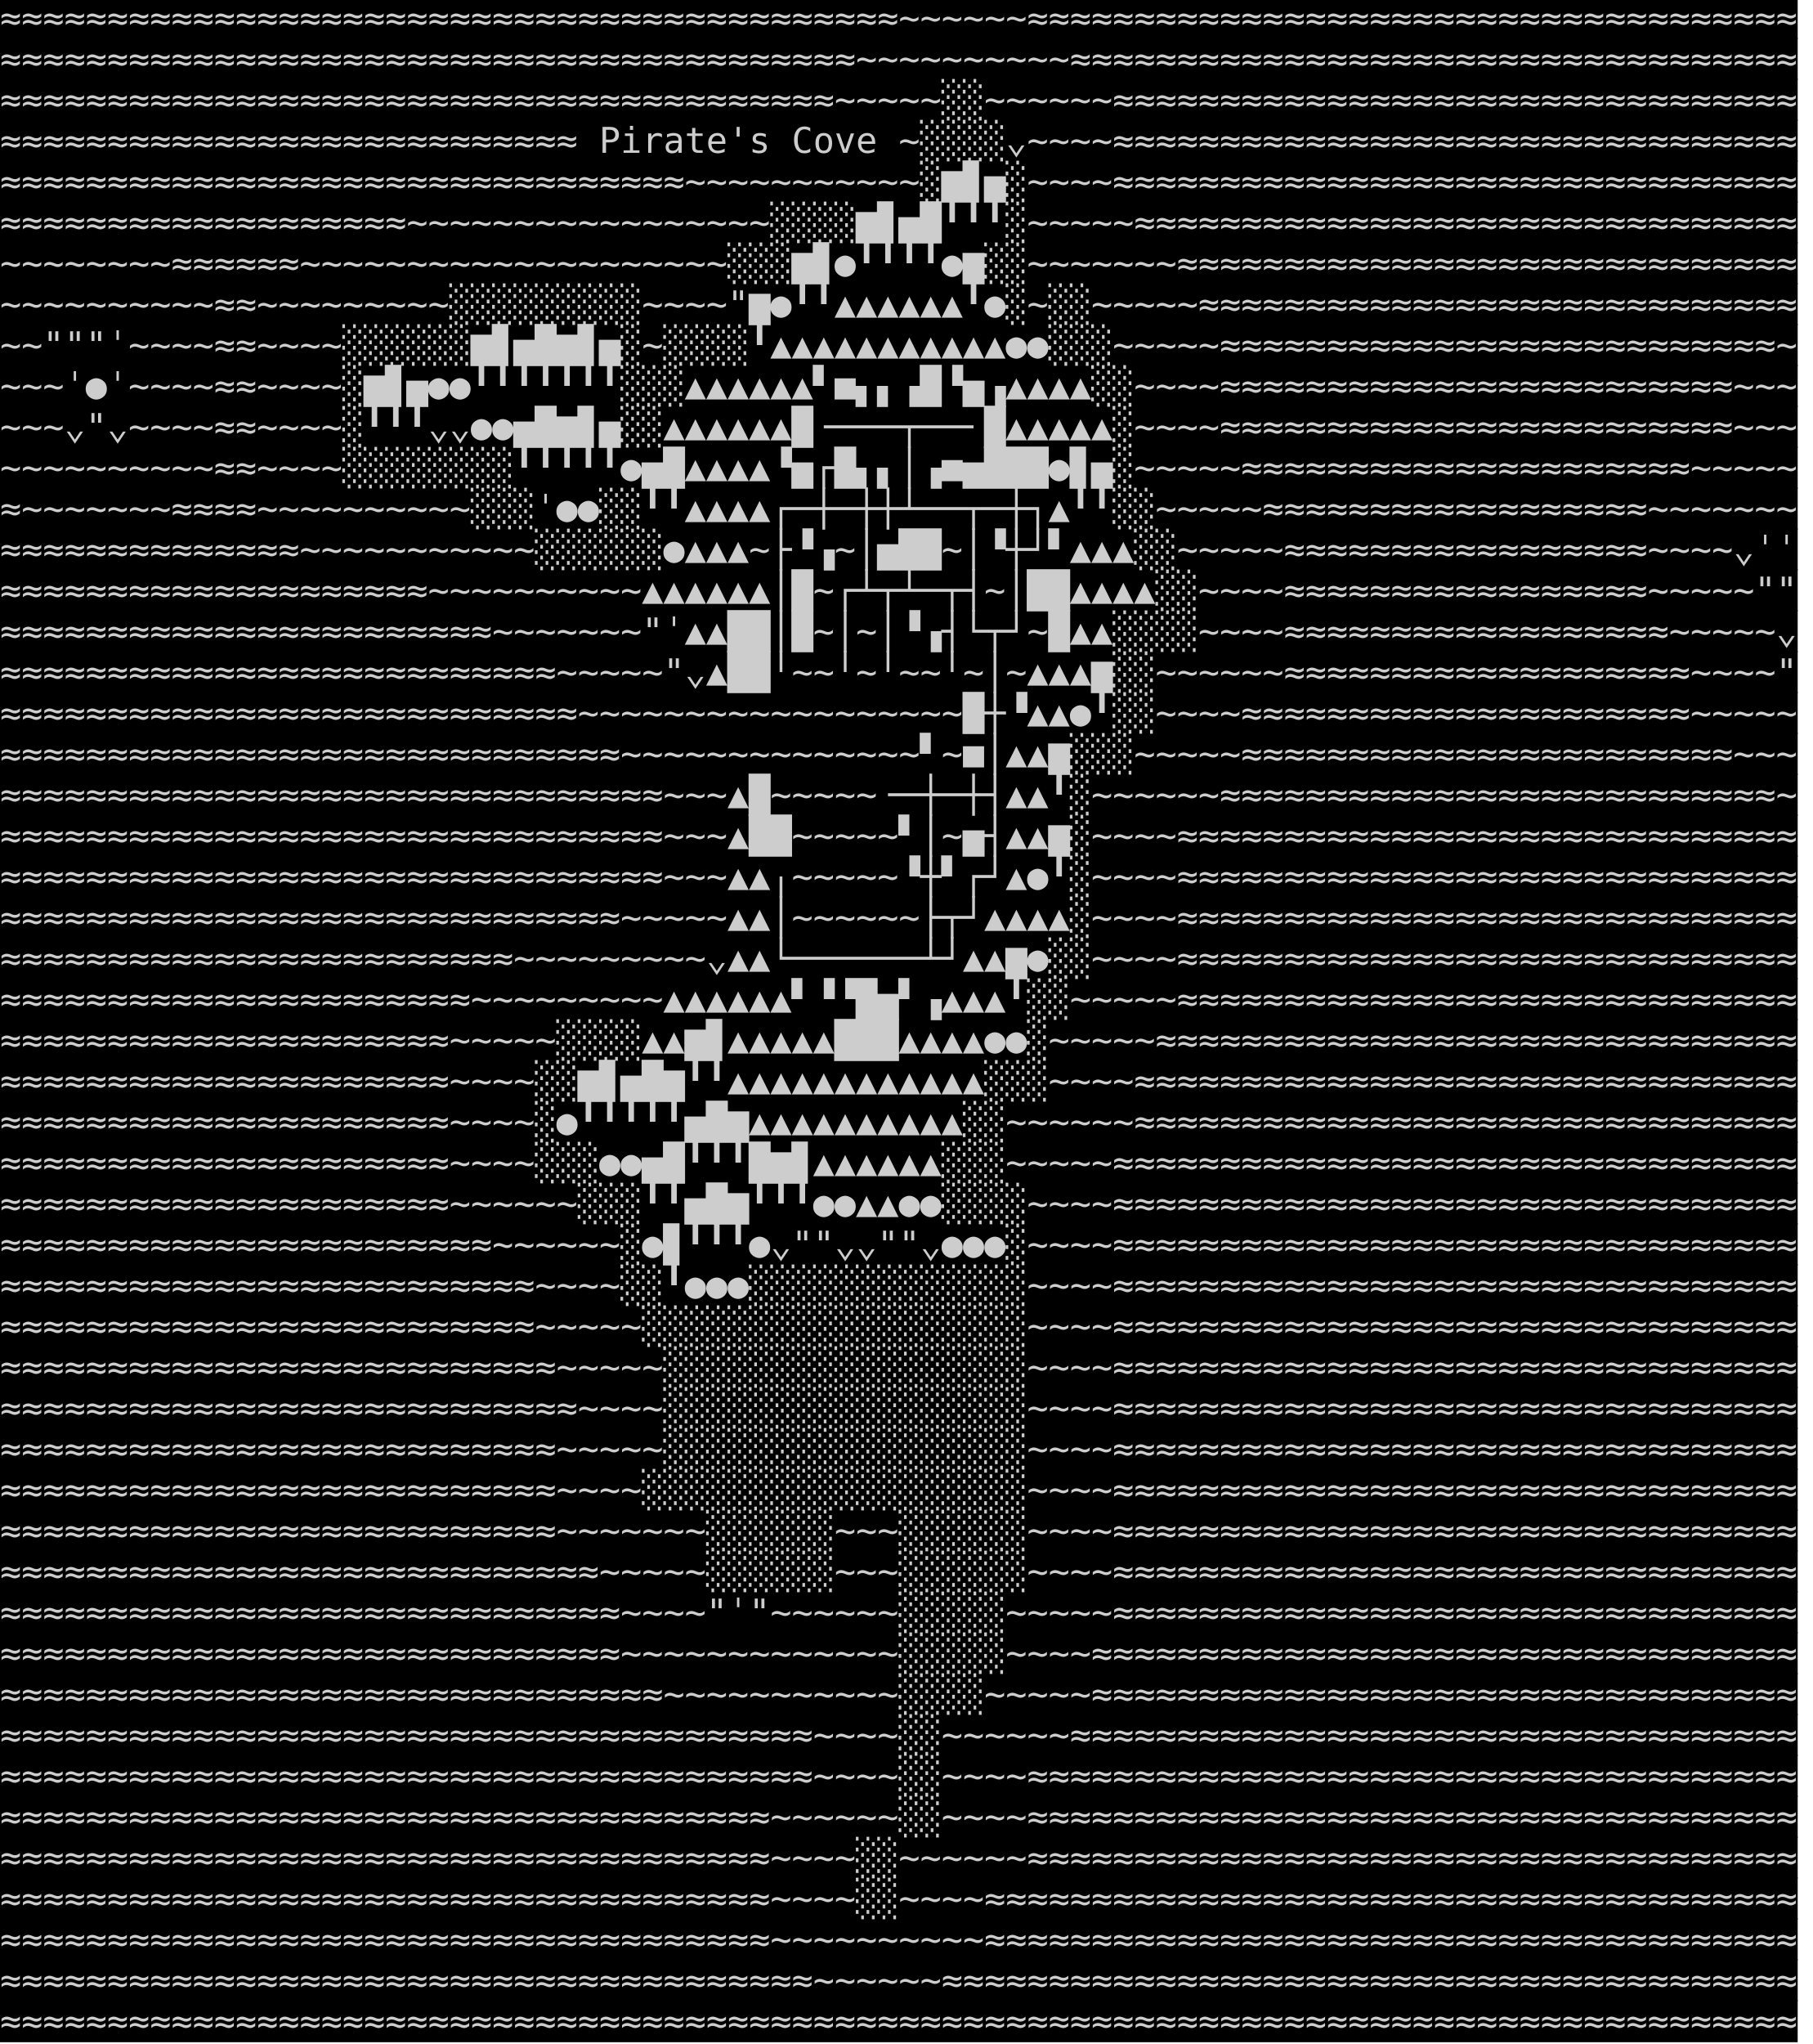
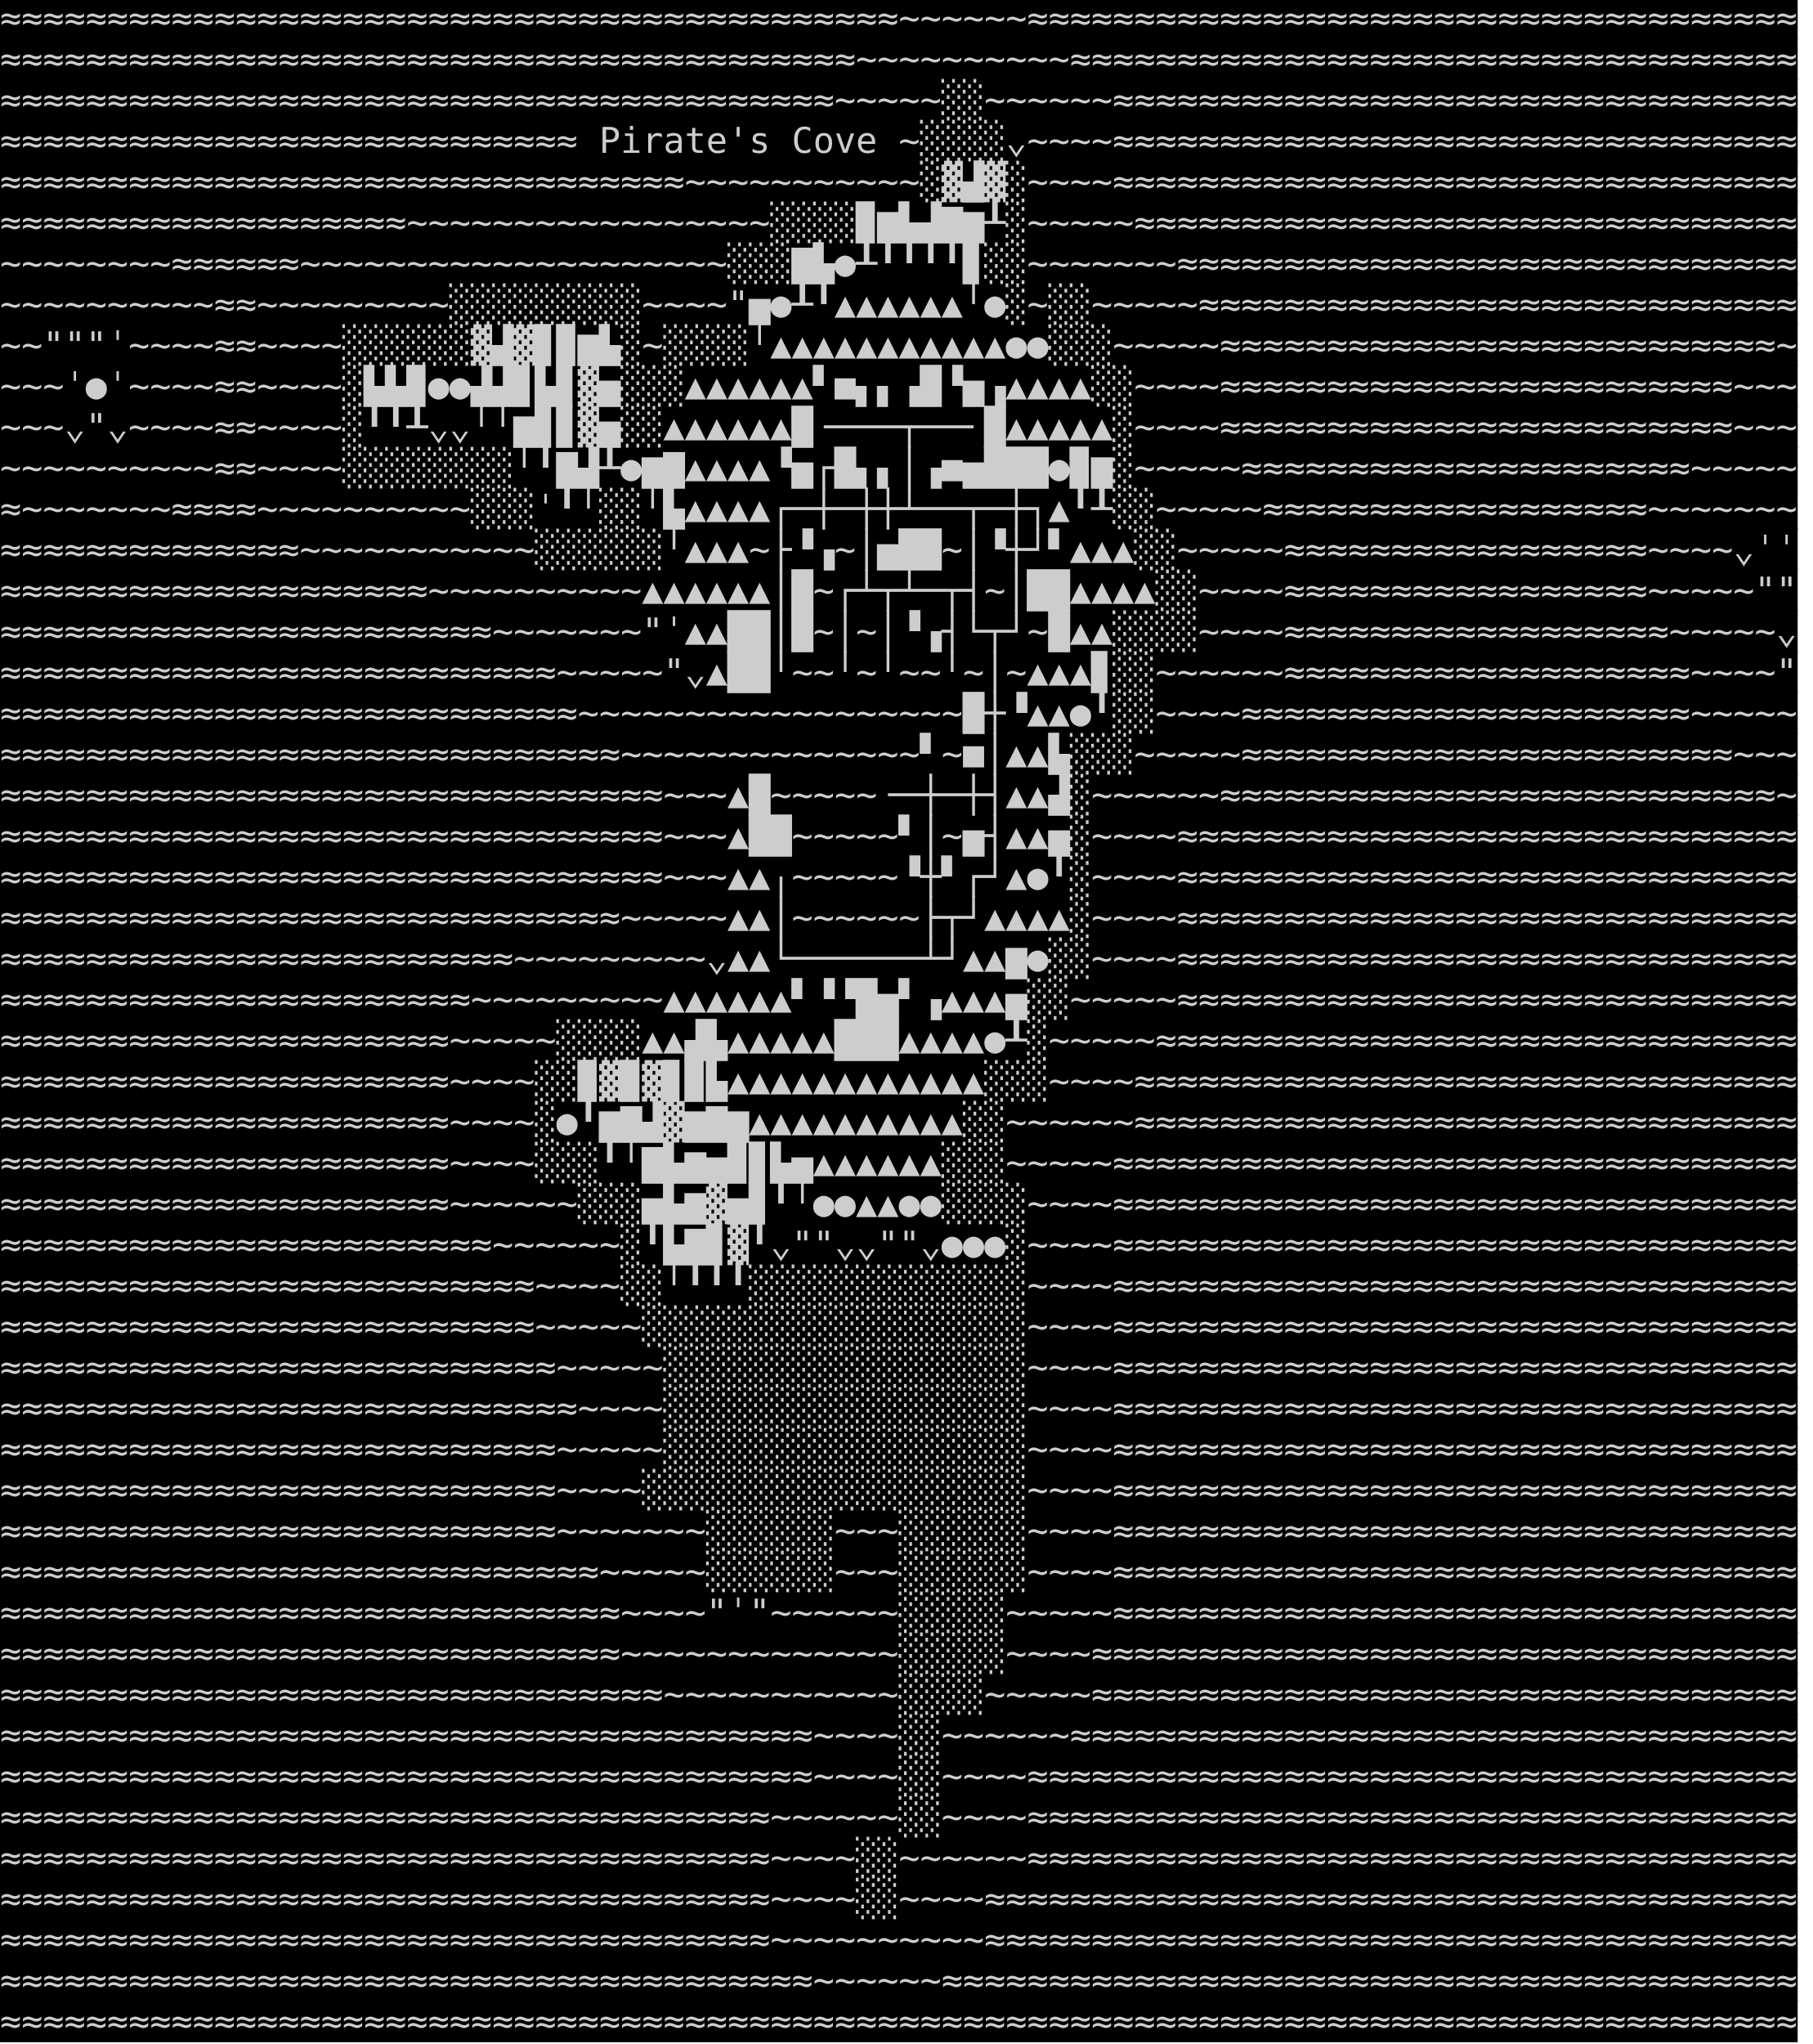
<svg xmlns="http://www.w3.org/2000/svg" version="1.1" width="510.0px" height="575.0px" viewBox="0 0 510.0 575.0" style="letter-spacing:0em;font-size:10px;font-family:'DejaVu Sans Mono';stroke:none">
  <text y="8.5" x="0.0" style="fill:#000000">████████████████████████████████████████████████████████████████████████████████████</text>
█<text y="20.0" x="0.0" style="fill:#000000">████████████████████████████████████████████████████████████████████████████████████</text>
█<text y="31.5" x="0.0" style="fill:#000000">████████████████████████████████████████████████████████████████████████████████████</text>
█<text y="43.0" x="0.0" style="fill:#000000">████████████████████████████████████████████████████████████████████████████████████</text>
█<text y="54.5" x="0.0" style="fill:#000000">████████████████████████████████████████████████████████████████████████████████████</text>
█<text y="66.0" x="0.0" style="fill:#000000">████████████████████████████████████████████████████████████████████████████████████</text>
█<text y="77.5" x="0.0" style="fill:#000000">████████████████████████████████████████████████████████████████████████████████████</text>
█<text y="89.0" x="0.0" style="fill:#000000">████████████████████████████████████████████████████████████████████████████████████</text>
█<text y="100.5" x="0.0" style="fill:#000000">████████████████████████████████████████████████████████████████████████████████████</text>
█<text y="112.0" x="0.0" style="fill:#000000">████████████████████████████████████████████████████████████████████████████████████</text>
█<text y="123.5" x="0.0" style="fill:#000000">████████████████████████████████████████████████████████████████████████████████████</text>
█<text y="135.0" x="0.0" style="fill:#000000">████████████████████████████████████████████████████████████████████████████████████</text>
█<text y="146.5" x="0.0" style="fill:#000000">████████████████████████████████████████████████████████████████████████████████████</text>
█<text y="158.0" x="0.0" style="fill:#000000">████████████████████████████████████████████████████████████████████████████████████</text>
█<text y="169.5" x="0.0" style="fill:#000000">████████████████████████████████████████████████████████████████████████████████████</text>
█<text y="181.0" x="0.0" style="fill:#000000">████████████████████████████████████████████████████████████████████████████████████</text>
█<text y="192.5" x="0.0" style="fill:#000000">████████████████████████████████████████████████████████████████████████████████████</text>
█<text y="204.0" x="0.0" style="fill:#000000">████████████████████████████████████████████████████████████████████████████████████</text>
█<text y="215.5" x="0.0" style="fill:#000000">████████████████████████████████████████████████████████████████████████████████████</text>
█<text y="227.0" x="0.0" style="fill:#000000">████████████████████████████████████████████████████████████████████████████████████</text>
█<text y="238.5" x="0.0" style="fill:#000000">████████████████████████████████████████████████████████████████████████████████████</text>
█<text y="250.0" x="0.0" style="fill:#000000">████████████████████████████████████████████████████████████████████████████████████</text>
█<text y="261.5" x="0.0" style="fill:#000000">████████████████████████████████████████████████████████████████████████████████████</text>
█<text y="273.0" x="0.0" style="fill:#000000">████████████████████████████████████████████████████████████████████████████████████</text>
█<text y="284.5" x="0.0" style="fill:#000000">████████████████████████████████████████████████████████████████████████████████████</text>
█<text y="296.0" x="0.0" style="fill:#000000">████████████████████████████████████████████████████████████████████████████████████</text>
█<text y="307.5" x="0.0" style="fill:#000000">████████████████████████████████████████████████████████████████████████████████████</text>
█<text y="319.0" x="0.0" style="fill:#000000">████████████████████████████████████████████████████████████████████████████████████</text>
█<text y="330.5" x="0.0" style="fill:#000000">████████████████████████████████████████████████████████████████████████████████████</text>
█<text y="342.0" x="0.0" style="fill:#000000">████████████████████████████████████████████████████████████████████████████████████</text>
█<text y="353.5" x="0.0" style="fill:#000000">████████████████████████████████████████████████████████████████████████████████████</text>
█<text y="365.0" x="0.0" style="fill:#000000">████████████████████████████████████████████████████████████████████████████████████</text>
█<text y="376.5" x="0.0" style="fill:#000000">████████████████████████████████████████████████████████████████████████████████████</text>
█<text y="388.0" x="0.0" style="fill:#000000">████████████████████████████████████████████████████████████████████████████████████</text>
█<text y="399.5" x="0.0" style="fill:#000000">████████████████████████████████████████████████████████████████████████████████████</text>
█<text y="411.0" x="0.0" style="fill:#000000">████████████████████████████████████████████████████████████████████████████████████</text>
█<text y="422.5" x="0.0" style="fill:#000000">████████████████████████████████████████████████████████████████████████████████████</text>
█<text y="434.0" x="0.0" style="fill:#000000">████████████████████████████████████████████████████████████████████████████████████</text>
█<text y="445.5" x="0.0" style="fill:#000000">████████████████████████████████████████████████████████████████████████████████████</text>
█<text y="457.0" x="0.0" style="fill:#000000">████████████████████████████████████████████████████████████████████████████████████</text>
█<text y="468.5" x="0.0" style="fill:#000000">████████████████████████████████████████████████████████████████████████████████████</text>
█<text y="480.0" x="0.0" style="fill:#000000">████████████████████████████████████████████████████████████████████████████████████</text>
█<text y="491.5" x="0.0" style="fill:#000000">████████████████████████████████████████████████████████████████████████████████████</text>
█<text y="503.0" x="0.0" style="fill:#000000">████████████████████████████████████████████████████████████████████████████████████</text>
█<text y="514.5" x="0.0" style="fill:#000000">████████████████████████████████████████████████████████████████████████████████████</text>
█<text y="526.0" x="0.0" style="fill:#000000">████████████████████████████████████████████████████████████████████████████████████</text>
█<text y="537.5" x="0.0" style="fill:#000000">████████████████████████████████████████████████████████████████████████████████████</text>
█<text y="549.0" x="0.0" style="fill:#000000">████████████████████████████████████████████████████████████████████████████████████</text>
█<text y="560.5" x="0.0" style="fill:#000000">████████████████████████████████████████████████████████████████████████████████████</text>
█<text y="572.0" x="0.0" style="fill:#000000">████████████████████████████████████████████████████████████████████████████████████</text>
█<text y="8.5" x="0.0" style="fill:#cdcdcd">≈≈≈≈≈≈≈≈≈≈≈≈≈≈≈≈≈≈≈≈≈≈≈≈≈≈≈≈≈≈≈≈≈≈≈≈≈≈≈≈≈≈~~~~~~≈≈≈≈≈≈≈≈≈≈≈≈≈≈≈≈≈≈≈≈≈≈≈≈≈≈≈≈≈≈≈≈≈≈≈≈</text>
≈<text y="20.0" x="0.0" style="fill:#cdcdcd">≈≈≈≈≈≈≈≈≈≈≈≈≈≈≈≈≈≈≈≈≈≈≈≈≈≈≈≈≈≈≈≈≈≈≈≈≈≈≈≈~~~~~~~~~~≈≈≈≈≈≈≈≈≈≈≈≈≈≈≈≈≈≈≈≈≈≈≈≈≈≈≈≈≈≈≈≈≈≈</text>
≈<text y="31.5" x="0.0" style="fill:#cdcdcd">≈≈≈≈≈≈≈≈≈≈≈≈≈≈≈≈≈≈≈≈≈≈≈≈≈≈≈≈≈≈≈≈≈≈≈≈≈≈≈~~~~~░░~~~~~~≈≈≈≈≈≈≈≈≈≈≈≈≈≈≈≈≈≈≈≈≈≈≈≈≈≈≈≈≈≈≈≈</text>
≈<text y="43.0" x="0.0" style="fill:#cdcdcd">≈≈≈≈≈≈≈≈≈≈≈≈≈≈≈≈≈≈≈≈≈≈≈≈≈≈≈ Pirate's Cove ~░░░░⌄~~~~≈≈≈≈≈≈≈≈≈≈≈≈≈≈≈≈≈≈≈≈≈≈≈≈≈≈≈≈≈≈≈≈</text>
- ≈<text y="54.5" x="0.0" style="fill:#cdcdcd">≈≈≈≈≈≈≈≈≈≈≈≈≈≈≈≈≈≈≈≈≈≈≈≈≈≈≈≈≈≈≈≈~~~~~~~~~~~░▆▊▅░~~~~≈≈≈≈≈≈≈≈≈≈≈≈≈≈≈≈≈≈≈≈≈≈≈≈≈≈≈≈≈≈≈≈</text>
- ≈<text y="66.0" x="0.0" style="fill:#cdcdcd">≈≈≈≈≈≈≈≈≈≈≈≈≈≈≈≈≈≈≈~~~~~~~~~~~~~~~~~░░░░▆▊▅█╹╹╹░~~~~~≈≈≈≈≈≈≈≈≈≈≈≈≈≈≈≈≈≈≈≈≈≈≈≈≈≈≈≈≈≈≈</text>
- ≈<text y="77.5" x="0.0" style="fill:#cdcdcd">~~~~~~~~≈≈≈≈≈≈~~~~~~~~~~~~~~~~~~~~░░░▆▊●╹╹╹╹●▆░░~~~~~~~≈≈≈≈≈≈≈≈≈≈≈≈≈≈≈≈≈≈≈≈≈≈≈≈≈≈≈≈≈</text>
- ≈<text y="89.0" x="0.0" style="fill:#cdcdcd">~~~~~~~~~~≈≈~~~~~~~~~░░░░░░░░░~~~~"▆●╹╹▲▲▲▲▲▲╹●░~░░~~~~~≈≈≈≈≈≈≈≈≈≈≈≈≈≈≈≈≈≈≈≈≈≈≈≈≈≈≈≈</text>
- ≈<text y="100.5" x="0.0" style="fill:#cdcdcd">~~"""ˈ~~~~≈≈~~~~░░░░░░▆▊▅█▆▊▅░~░░░░╹▲▲▲▲▲▲▲▲▲▲▲●●░░░~~~~~≈≈≈≈≈≈≈≈≈≈≈≈≈≈≈≈≈≈≈≈≈≈≈≈≈≈~</text>
- ~<text y="112.0" x="0.0" style="fill:#cdcdcd">~~~ˈ●ˈ~~~~≈≈~~~~░▆▊▅●●╹╹╹╹╹╹╹░░░▲▲▲▲▲▲▘■▖▖▗█▝▅▗▲▲▲▲░░~~~~≈≈≈≈≈≈≈≈≈≈≈≈≈≈≈≈≈≈≈≈≈≈≈≈~~~</text>
- ~<text y="123.5" x="0.0" style="fill:#cdcdcd">~~~⌄"⌄~~~~≈≈~~~~░╹╹╹⌄⌄●●▅█▆▊▅░░▲▲▲▲▲▲█╶───┬──╴█▲▲▲▲▲░~~~~≈≈≈≈≈≈≈≈≈≈≈≈≈≈≈≈≈≈≈≈≈≈≈≈~~~</text>
- ~<text y="135.0" x="0.0" style="fill:#cdcdcd">~~~~~~~~~~≈≈~~~~░░░░░░░░╹╹╹╹╹●▅█▲▲▲▲▝▅┌█▖▖│▗■▅███●▊▅░~~~~~≈≈≈≈≈≈≈≈≈≈≈≈≈≈≈≈≈≈≈≈≈~~~~~</text>
- ~<text y="146.5" x="0.0" style="fill:#cdcdcd">≈~~~~~~~≈≈≈≈~~~~~~~~~~░░░ˈ●●░░╹╹▲▲▲▲┌─┼─┼┼┴──┬─┼┐▲╹╹░░~~~~~≈≈≈≈≈≈≈≈≈≈≈≈≈≈≈≈≈≈~~~~~~~</text>
- ~<text y="158.0" x="0.0" style="fill:#cdcdcd">≈≈≈≈≈≈≈≈≈≈≈≈≈≈~~~~~~~~~~~░░░░░░●▲▲▲~├▝▗~│▅██~│▝┼┘▘▲▲▲░░~~~~~≈≈≈≈≈≈≈≈≈≈≈≈≈≈≈≈≈~~~~⌄ˈˈ</text>
+ ≈<text y="54.5" x="0.0" style="fill:#cdcdcd">≈≈≈≈≈≈≈≈≈≈≈≈≈≈≈≈≈≈≈≈≈≈≈≈≈≈≈≈≈≈≈≈~~~~~~~~~~~░▓▟▓░~~~~≈≈≈≈≈≈≈≈≈≈≈≈≈≈≈≈≈≈≈≈≈≈≈≈≈≈≈≈≈≈≈≈</text>
+ ≈<text y="66.0" x="0.0" style="fill:#cdcdcd">≈≈≈≈≈≈≈≈≈≈≈≈≈≈≈≈≈≈≈~~~~~~~~~~~~~~~~~░░░░▉▆▙▟▇▆┸░~~~~~≈≈≈≈≈≈≈≈≈≈≈≈≈≈≈≈≈≈≈≈≈≈≈≈≈≈≈≈≈≈≈</text>
+ ≈<text y="77.5" x="0.0" style="fill:#cdcdcd">~~~~~~~~≈≈≈≈≈≈~~~~~~~~~~~~~~~~~~~~░░░▇▙●┸╹╹╹╹▊░░~~~~~~~≈≈≈≈≈≈≈≈≈≈≈≈≈≈≈≈≈≈≈≈≈≈≈≈≈≈≈≈≈</text>
+ ≈<text y="89.0" x="0.0" style="fill:#cdcdcd">~~~~~~~~~~≈≈~~~~~~~~~░░░░░░░░░~~~~"▅●┸╹▲▲▲▲▲▲╵●░~░░~~~~~≈≈≈≈≈≈≈≈≈≈≈≈≈≈≈≈≈≈≈≈≈≈≈≈≈≈≈≈</text>
+ ≈<text y="100.5" x="0.0" style="fill:#cdcdcd">~~"""ˈ~~~~≈≈~~~~░░░░░░▓▟▓▊▉▆▙░~░░░░╵▲▲▲▲▲▲▲▲▲▲▲●●░░░~~~~~≈≈≈≈≈≈≈≈≈≈≈≈≈≈≈≈≈≈≈≈≈≈≈≈≈≈~</text>
+ ~<text y="112.0" x="0.0" style="fill:#cdcdcd">~~~ˈ●ˈ~~~~≈≈~~~~░▙▙▉●●▟▟▊▙▊▓▅░░░▲▲▲▲▲▲▘■▖▖▗█▝▅▗▲▲▲▲░░~~~~≈≈≈≈≈≈≈≈≈≈≈≈≈≈≈≈≈≈≈≈≈≈≈≈~~~</text>
+ ~<text y="123.5" x="0.0" style="fill:#cdcdcd">~~~⌄"⌄~~~~≈≈~~~~░╹╹┸⌄⌄╵╵▆▊▊▓▅░░▲▲▲▲▲▲█╶───┬──╴█▲▲▲▲▲░~~~~≈≈≈≈≈≈≈≈≈≈≈≈≈≈≈≈≈≈≈≈≈≈≈≈~~~</text>
+ ~<text y="135.0" x="0.0" style="fill:#cdcdcd">~~~~~~~~~~≈≈~~~~░░░░░░░░╵╹▇▟┸●▆▇▲▲▲▲▝▅┌█▖▖│▗■▅███●▉▆░~~~~~≈≈≈≈≈≈≈≈≈≈≈≈≈≈≈≈≈≈≈≈≈~~~~~</text>
+ ~<text y="146.5" x="0.0" style="fill:#cdcdcd">≈~~~~~~~≈≈≈≈~~~~~~~~~~░░░ˈ╹╵░░╵▙▲▲▲▲┌─┼─┼┼┴──┬─┼┐▲╹┸░░~~~~~≈≈≈≈≈≈≈≈≈≈≈≈≈≈≈≈≈≈~~~~~~~</text>
+ ~<text y="158.0" x="0.0" style="fill:#cdcdcd">≈≈≈≈≈≈≈≈≈≈≈≈≈≈~~~~~~~~~~~░░░░░░╵▲▲▲~├▝▗~│▅██~│▝┼┘▘▲▲▲░░~~~~~≈≈≈≈≈≈≈≈≈≈≈≈≈≈≈≈≈~~~~⌄ˈˈ</text>
ˈ<text y="169.5" x="0.0" style="fill:#cdcdcd">≈≈≈≈≈≈≈≈≈≈≈≈≈≈≈≈≈≈≈≈~~~~~~~~~~▲▲▲▲▲▲│█~┌┴┬┴─┬┤~│██▲▲▲▲░░~~~~≈≈≈≈≈≈≈≈≈≈≈≈≈≈≈≈≈~~~~~""</text>
"<text y="181.0" x="0.0" style="fill:#cdcdcd">≈≈≈≈≈≈≈≈≈≈≈≈≈≈≈≈≈≈≈≈≈≈≈~~~~~~~"ˈ▲▲██│█~│~│▝▗┤└┬┘~█▲▲░░░░~~~~≈≈≈≈≈≈≈≈≈≈≈≈≈≈≈≈≈≈~~~~~⌄</text>
- "<text y="192.5" x="0.0" style="fill:#cdcdcd">≈≈≈≈≈≈≈≈≈≈≈≈≈≈≈≈≈≈≈≈≈≈≈≈≈≈~~~~~"⌄▲██╵~~╵~╵~~╵~│~▲▲▲▆░░~~~~~~≈≈≈≈≈≈≈≈≈≈≈≈≈≈≈≈≈≈≈~~~~"</text>
+ "<text y="192.5" x="0.0" style="fill:#cdcdcd">≈≈≈≈≈≈≈≈≈≈≈≈≈≈≈≈≈≈≈≈≈≈≈≈≈≈~~~~~"⌄▲██╵~~╵~╵~~╵~│~▲▲▲▊░░~~~~~~≈≈≈≈≈≈≈≈≈≈≈≈≈≈≈≈≈≈≈~~~~"</text>
"<text y="204.0" x="0.0" style="fill:#cdcdcd">≈≈≈≈≈≈≈≈≈≈≈≈≈≈≈≈≈≈≈≈≈≈≈≈≈≈≈~~~~~~~~~~~~~~~~~~█┼▝▲▲●╹░░~~~~≈≈≈≈≈≈≈≈≈≈≈≈≈≈≈≈≈≈≈≈≈~~~~~</text>
- ~<text y="215.5" x="0.0" style="fill:#cdcdcd">≈≈≈≈≈≈≈≈≈≈≈≈≈≈≈≈≈≈≈≈≈≈≈≈≈≈≈≈≈~~~~~~~~~~~~~~▘~■│▲▲▆░░░~~~~~≈≈≈≈≈≈≈≈≈≈≈≈≈≈≈≈≈≈≈≈≈≈≈~~~</text>
- ~<text y="227.0" x="0.0" style="fill:#cdcdcd">≈≈≈≈≈≈≈≈≈≈≈≈≈≈≈≈≈≈≈≈≈≈≈≈≈≈≈≈≈≈≈~~~▲█~~~~~╶─┼─┼┤▲▲╹░~~~~~~≈≈≈≈≈≈≈≈≈≈≈≈≈≈≈≈≈≈≈≈≈≈≈≈≈≈~</text>
- ~<text y="238.5" x="0.0" style="fill:#cdcdcd">≈≈≈≈≈≈≈≈≈≈≈≈≈≈≈≈≈≈≈≈≈≈≈≈≈≈≈≈≈≈≈~~~▲██~~~~~▘│~▅┤▲▲▆░~~~~≈≈≈≈≈≈≈≈≈≈≈≈≈≈≈≈≈≈≈≈≈≈≈≈≈≈≈≈≈</text>
+ ~<text y="215.5" x="0.0" style="fill:#cdcdcd">≈≈≈≈≈≈≈≈≈≈≈≈≈≈≈≈≈≈≈≈≈≈≈≈≈≈≈≈≈~~~~~~~~~~~~~~▘~■│▲▲▙░░░~~~~~≈≈≈≈≈≈≈≈≈≈≈≈≈≈≈≈≈≈≈≈≈≈≈~~~</text>
+ ~<text y="227.0" x="0.0" style="fill:#cdcdcd">≈≈≈≈≈≈≈≈≈≈≈≈≈≈≈≈≈≈≈≈≈≈≈≈≈≈≈≈≈≈≈~~~▲█~~~~~╶─┼─┼┤▲▲▟░~~~~~~≈≈≈≈≈≈≈≈≈≈≈≈≈≈≈≈≈≈≈≈≈≈≈≈≈≈~</text>
+ ~<text y="238.5" x="0.0" style="fill:#cdcdcd">≈≈≈≈≈≈≈≈≈≈≈≈≈≈≈≈≈≈≈≈≈≈≈≈≈≈≈≈≈≈≈~~~▲██~~~~~▘│~▅┤▲▲▅░~~~~≈≈≈≈≈≈≈≈≈≈≈≈≈≈≈≈≈≈≈≈≈≈≈≈≈≈≈≈≈</text>
≈<text y="250.0" x="0.0" style="fill:#cdcdcd">≈≈≈≈≈≈≈≈≈≈≈≈≈≈≈≈≈≈≈≈≈≈≈≈≈≈≈≈≈≈≈~~~▲▲╷~~~~~▝┼▘┌┘▲●╹░~~~~≈≈≈≈≈≈≈≈≈≈≈≈≈≈≈≈≈≈≈≈≈≈≈≈≈≈≈≈≈</text>
≈<text y="261.5" x="0.0" style="fill:#cdcdcd">≈≈≈≈≈≈≈≈≈≈≈≈≈≈≈≈≈≈≈≈≈≈≈≈≈≈≈≈≈~~~~~▲▲│~~~~~~├┬┘▲▲▲▲░~~~~≈≈≈≈≈≈≈≈≈≈≈≈≈≈≈≈≈≈≈≈≈≈≈≈≈≈≈≈≈</text>
≈<text y="273.0" x="0.0" style="fill:#cdcdcd">≈≈≈≈≈≈≈≈≈≈≈≈≈≈≈≈≈≈≈≈≈≈≈≈~~~~~~~~~⌄▲▲└──────┴┘▲▲▆●░░~~~~≈≈≈≈≈≈≈≈≈≈≈≈≈≈≈≈≈≈≈≈≈≈≈≈≈≈≈≈≈</text>
- ≈<text y="284.5" x="0.0" style="fill:#cdcdcd">≈≈≈≈≈≈≈≈≈≈≈≈≈≈≈≈≈≈≈≈≈≈~~~~~~~~~▲▲▲▲▲▲▘▝▝█▅▘▗▲▲▲╹░░~~~~~≈≈≈≈≈≈≈≈≈≈≈≈≈≈≈≈≈≈≈≈≈≈≈≈≈≈≈≈≈</text>
- ≈<text y="296.0" x="0.0" style="fill:#cdcdcd">≈≈≈≈≈≈≈≈≈≈≈≈≈≈≈≈≈≈≈≈≈~~~~~░░░░▲▲▆▊▲▲▲▲▲███▲▲▲▲●●░~~~~~≈≈≈≈≈≈≈≈≈≈≈≈≈≈≈≈≈≈≈≈≈≈≈≈≈≈≈≈≈≈</text>
- ≈<text y="307.5" x="0.0" style="fill:#cdcdcd">≈≈≈≈≈≈≈≈≈≈≈≈≈≈≈≈≈≈≈≈≈~~~~░░▆▊▅█▆╹╹▲▲▲▲▲▲▲▲▲▲▲▲░░░~~~~≈≈≈≈≈≈≈≈≈≈≈≈≈≈≈≈≈≈≈≈≈≈≈≈≈≈≈≈≈≈≈</text>
- ≈<text y="319.0" x="0.0" style="fill:#cdcdcd">≈≈≈≈≈≈≈≈≈≈≈≈≈≈≈≈≈≈≈≈≈~~~~░●╹╹╹╹╹▅█▆▲▲▲▲▲▲▲▲▲▲░░~~~~~~≈≈≈≈≈≈≈≈≈≈≈≈≈≈≈≈≈≈≈≈≈≈≈≈≈≈≈≈≈≈≈</text>
- ≈<text y="330.5" x="0.0" style="fill:#cdcdcd">≈≈≈≈≈≈≈≈≈≈≈≈≈≈≈≈≈≈≈≈≈~~~~░░░●●▅█╹╹╹█▆▊▲▲▲▲▲▲░░░~~~~~≈≈≈≈≈≈≈≈≈≈≈≈≈≈≈≈≈≈≈≈≈≈≈≈≈≈≈≈≈≈≈≈</text>
- ≈<text y="342.0" x="0.0" style="fill:#cdcdcd">≈≈≈≈≈≈≈≈≈≈≈≈≈≈≈≈≈≈≈≈≈~~~~~~░░░╹╹▅█▆╹╹╹●●▲▲●●░░░░~~~~≈≈≈≈≈≈≈≈≈≈≈≈≈≈≈≈≈≈≈≈≈≈≈≈≈≈≈≈≈≈≈≈</text>
- ≈<text y="353.5" x="0.0" style="fill:#cdcdcd">≈≈≈≈≈≈≈≈≈≈≈≈≈≈≈≈≈≈≈≈≈≈≈~~~~~~░●▊╹╹╹●⌄""⌄⌄""⌄●●●░~~~~≈≈≈≈≈≈≈≈≈≈≈≈≈≈≈≈≈≈≈≈≈≈≈≈≈≈≈≈≈≈≈≈</text>
- ≈<text y="365.0" x="0.0" style="fill:#cdcdcd">≈≈≈≈≈≈≈≈≈≈≈≈≈≈≈≈≈≈≈≈≈≈≈≈≈~~~~░░╹●●●░░░░░░░░░░░░░~~~~≈≈≈≈≈≈≈≈≈≈≈≈≈≈≈≈≈≈≈≈≈≈≈≈≈≈≈≈≈≈≈≈</text>
+ ≈<text y="284.5" x="0.0" style="fill:#cdcdcd">≈≈≈≈≈≈≈≈≈≈≈≈≈≈≈≈≈≈≈≈≈≈~~~~~~~~~▲▲▲▲▲▲▘▝▝█▅▘▗▲▲▲▅░░~~~~~≈≈≈≈≈≈≈≈≈≈≈≈≈≈≈≈≈≈≈≈≈≈≈≈≈≈≈≈≈</text>
+ ≈<text y="296.0" x="0.0" style="fill:#cdcdcd">≈≈≈≈≈≈≈≈≈≈≈≈≈≈≈≈≈≈≈≈≈~~~~~░░░░▲▲▟▙▲▲▲▲▲███▲▲▲▲●┸░~~~~~≈≈≈≈≈≈≈≈≈≈≈≈≈≈≈≈≈≈≈≈≈≈≈≈≈≈≈≈≈≈</text>
+ ≈<text y="307.5" x="0.0" style="fill:#cdcdcd">≈≈≈≈≈≈≈≈≈≈≈≈≈≈≈≈≈≈≈≈≈~~~~░░▉▓▉▓▊▉▙▲▲▲▲▲▲▲▲▲▲▲▲░░░~~~~≈≈≈≈≈≈≈≈≈≈≈≈≈≈≈≈≈≈≈≈≈≈≈≈≈≈≈≈≈≈≈</text>
+ ≈<text y="319.0" x="0.0" style="fill:#cdcdcd">≈≈≈≈≈≈≈≈≈≈≈≈≈≈≈≈≈≈≈≈≈~~~~░●╹▆▇▟▓▆▇▆▲▲▲▲▲▲▲▲▲▲░░~~~~~~≈≈≈≈≈≈≈≈≈≈≈≈≈≈≈≈≈≈≈≈≈≈≈≈≈≈≈≈≈≈≈</text>
+ ≈<text y="330.5" x="0.0" style="fill:#cdcdcd">≈≈≈≈≈≈≈≈≈≈≈≈≈≈≈≈≈≈≈≈≈~~~~░░░╹╵▇▙▆▅▉▊▙▅▲▲▲▲▲▲░░░~~~~~≈≈≈≈≈≈≈≈≈≈≈≈≈≈≈≈≈≈≈≈≈≈≈≈≈≈≈≈≈≈≈≈</text>
+ ≈<text y="342.0" x="0.0" style="fill:#cdcdcd">≈≈≈≈≈≈≈≈≈≈≈≈≈≈≈≈≈≈≈≈≈~~~~~~░░░▅▙▆▓▅▊╹╵●●▲▲●●░░░░~~~~≈≈≈≈≈≈≈≈≈≈≈≈≈≈≈≈≈≈≈≈≈≈≈≈≈≈≈≈≈≈≈≈</text>
+ ≈<text y="353.5" x="0.0" style="fill:#cdcdcd">≈≈≈≈≈≈≈≈≈≈≈≈≈≈≈≈≈≈≈≈≈≈≈~~~~~~░╹▙▇▊▓╹⌄""⌄⌄""⌄●●●░~~~~≈≈≈≈≈≈≈≈≈≈≈≈≈≈≈≈≈≈≈≈≈≈≈≈≈≈≈≈≈≈≈≈</text>
+ ≈<text y="365.0" x="0.0" style="fill:#cdcdcd">≈≈≈≈≈≈≈≈≈≈≈≈≈≈≈≈≈≈≈≈≈≈≈≈≈~~~~░░╵╹╹╹░░░░░░░░░░░░░~~~~≈≈≈≈≈≈≈≈≈≈≈≈≈≈≈≈≈≈≈≈≈≈≈≈≈≈≈≈≈≈≈≈</text>
≈<text y="376.5" x="0.0" style="fill:#cdcdcd">≈≈≈≈≈≈≈≈≈≈≈≈≈≈≈≈≈≈≈≈≈≈≈≈≈~~~~~░░░░░░░░░░░░░░░░░░~~~~≈≈≈≈≈≈≈≈≈≈≈≈≈≈≈≈≈≈≈≈≈≈≈≈≈≈≈≈≈≈≈≈</text>
≈<text y="388.0" x="0.0" style="fill:#cdcdcd">≈≈≈≈≈≈≈≈≈≈≈≈≈≈≈≈≈≈≈≈≈≈≈≈≈≈~~~~~░░░░░░░░░░░░░░░░░~~~~≈≈≈≈≈≈≈≈≈≈≈≈≈≈≈≈≈≈≈≈≈≈≈≈≈≈≈≈≈≈≈≈</text>
≈<text y="399.5" x="0.0" style="fill:#cdcdcd">≈≈≈≈≈≈≈≈≈≈≈≈≈≈≈≈≈≈≈≈≈≈≈≈≈≈≈~~~~░░░░░░░░░░░░░░░░░~~~~≈≈≈≈≈≈≈≈≈≈≈≈≈≈≈≈≈≈≈≈≈≈≈≈≈≈≈≈≈≈≈≈</text>
≈<text y="411.0" x="0.0" style="fill:#cdcdcd">≈≈≈≈≈≈≈≈≈≈≈≈≈≈≈≈≈≈≈≈≈≈≈≈≈≈~~~~~░░░░░░░░░░░░░░░░░~~~~≈≈≈≈≈≈≈≈≈≈≈≈≈≈≈≈≈≈≈≈≈≈≈≈≈≈≈≈≈≈≈≈</text>
≈<text y="422.5" x="0.0" style="fill:#cdcdcd">≈≈≈≈≈≈≈≈≈≈≈≈≈≈≈≈≈≈≈≈≈≈≈≈≈≈~~~~░░░░░░░░░░░░░░░░░░~~~~≈≈≈≈≈≈≈≈≈≈≈≈≈≈≈≈≈≈≈≈≈≈≈≈≈≈≈≈≈≈≈≈</text>
≈<text y="434.0" x="0.0" style="fill:#cdcdcd">≈≈≈≈≈≈≈≈≈≈≈≈≈≈≈≈≈≈≈≈≈≈≈≈≈≈~~~~~~~░░░░░░~~~░░░░░░~~~~≈≈≈≈≈≈≈≈≈≈≈≈≈≈≈≈≈≈≈≈≈≈≈≈≈≈≈≈≈≈≈≈</text>
≈<text y="445.5" x="0.0" style="fill:#cdcdcd">≈≈≈≈≈≈≈≈≈≈≈≈≈≈≈≈≈≈≈≈≈≈≈≈≈≈≈≈~~~~~░░░░░░~~~░░░░░░~~~~≈≈≈≈≈≈≈≈≈≈≈≈≈≈≈≈≈≈≈≈≈≈≈≈≈≈≈≈≈≈≈≈</text>
≈<text y="457.0" x="0.0" style="fill:#cdcdcd">≈≈≈≈≈≈≈≈≈≈≈≈≈≈≈≈≈≈≈≈≈≈≈≈≈≈≈≈≈~~~~"ˈ"~~~~~~░░░░░~~~~~≈≈≈≈≈≈≈≈≈≈≈≈≈≈≈≈≈≈≈≈≈≈≈≈≈≈≈≈≈≈≈≈</text>
≈<text y="468.5" x="0.0" style="fill:#cdcdcd">≈≈≈≈≈≈≈≈≈≈≈≈≈≈≈≈≈≈≈≈≈≈≈≈≈≈≈≈≈~~~~~~~~~~~~~░░░░░~~~~≈≈≈≈≈≈≈≈≈≈≈≈≈≈≈≈≈≈≈≈≈≈≈≈≈≈≈≈≈≈≈≈≈</text>
≈<text y="480.0" x="0.0" style="fill:#cdcdcd">≈≈≈≈≈≈≈≈≈≈≈≈≈≈≈≈≈≈≈≈≈≈≈≈≈≈≈≈≈≈≈~~~~~~~~~~~░░░░~~~~~≈≈≈≈≈≈≈≈≈≈≈≈≈≈≈≈≈≈≈≈≈≈≈≈≈≈≈≈≈≈≈≈≈</text>
≈<text y="491.5" x="0.0" style="fill:#cdcdcd">≈≈≈≈≈≈≈≈≈≈≈≈≈≈≈≈≈≈≈≈≈≈≈≈≈≈≈≈≈≈≈≈≈≈≈≈≈≈~~~~░░~~~~~~≈≈≈≈≈≈≈≈≈≈≈≈≈≈≈≈≈≈≈≈≈≈≈≈≈≈≈≈≈≈≈≈≈≈</text>
≈<text y="503.0" x="0.0" style="fill:#cdcdcd">≈≈≈≈≈≈≈≈≈≈≈≈≈≈≈≈≈≈≈≈≈≈≈≈≈≈≈≈≈≈≈≈≈≈≈≈≈≈~~~~░░~~~~≈≈≈≈≈≈≈≈≈≈≈≈≈≈≈≈≈≈≈≈≈≈≈≈≈≈≈≈≈≈≈≈≈≈≈≈</text>
≈<text y="514.5" x="0.0" style="fill:#cdcdcd">≈≈≈≈≈≈≈≈≈≈≈≈≈≈≈≈≈≈≈≈≈≈≈≈≈≈≈≈≈≈≈≈≈≈≈≈~~~~~~░░~~~~≈≈≈≈≈≈≈≈≈≈≈≈≈≈≈≈≈≈≈≈≈≈≈≈≈≈≈≈≈≈≈≈≈≈≈≈</text>
≈<text y="526.0" x="0.0" style="fill:#cdcdcd">≈≈≈≈≈≈≈≈≈≈≈≈≈≈≈≈≈≈≈≈≈≈≈≈≈≈≈≈≈≈≈≈≈≈≈≈~~~~░░~~~~~~≈≈≈≈≈≈≈≈≈≈≈≈≈≈≈≈≈≈≈≈≈≈≈≈≈≈≈≈≈≈≈≈≈≈≈≈</text>
≈<text y="537.5" x="0.0" style="fill:#cdcdcd">≈≈≈≈≈≈≈≈≈≈≈≈≈≈≈≈≈≈≈≈≈≈≈≈≈≈≈≈≈≈≈≈≈≈≈≈~~~~░░~~~~≈≈≈≈≈≈≈≈≈≈≈≈≈≈≈≈≈≈≈≈≈≈≈≈≈≈≈≈≈≈≈≈≈≈≈≈≈≈</text>
≈<text y="549.0" x="0.0" style="fill:#cdcdcd">≈≈≈≈≈≈≈≈≈≈≈≈≈≈≈≈≈≈≈≈≈≈≈≈≈≈≈≈≈≈≈≈≈≈≈≈~~~~~~~~~~≈≈≈≈≈≈≈≈≈≈≈≈≈≈≈≈≈≈≈≈≈≈≈≈≈≈≈≈≈≈≈≈≈≈≈≈≈≈</text>
≈<text y="560.5" x="0.0" style="fill:#cdcdcd">≈≈≈≈≈≈≈≈≈≈≈≈≈≈≈≈≈≈≈≈≈≈≈≈≈≈≈≈≈≈≈≈≈≈≈≈≈≈~~~~~~≈≈≈≈≈≈≈≈≈≈≈≈≈≈≈≈≈≈≈≈≈≈≈≈≈≈≈≈≈≈≈≈≈≈≈≈≈≈≈≈</text>
≈<text y="572.0" x="0.0" style="fill:#cdcdcd">≈≈≈≈≈≈≈≈≈≈≈≈≈≈≈≈≈≈≈≈≈≈≈≈≈≈≈≈≈≈≈≈≈≈≈≈≈≈≈≈≈≈≈≈≈≈≈≈≈≈≈≈≈≈≈≈≈≈≈≈≈≈≈≈≈≈≈≈≈≈≈≈≈≈≈≈≈≈≈≈≈≈≈≈</text>
≈</svg>
